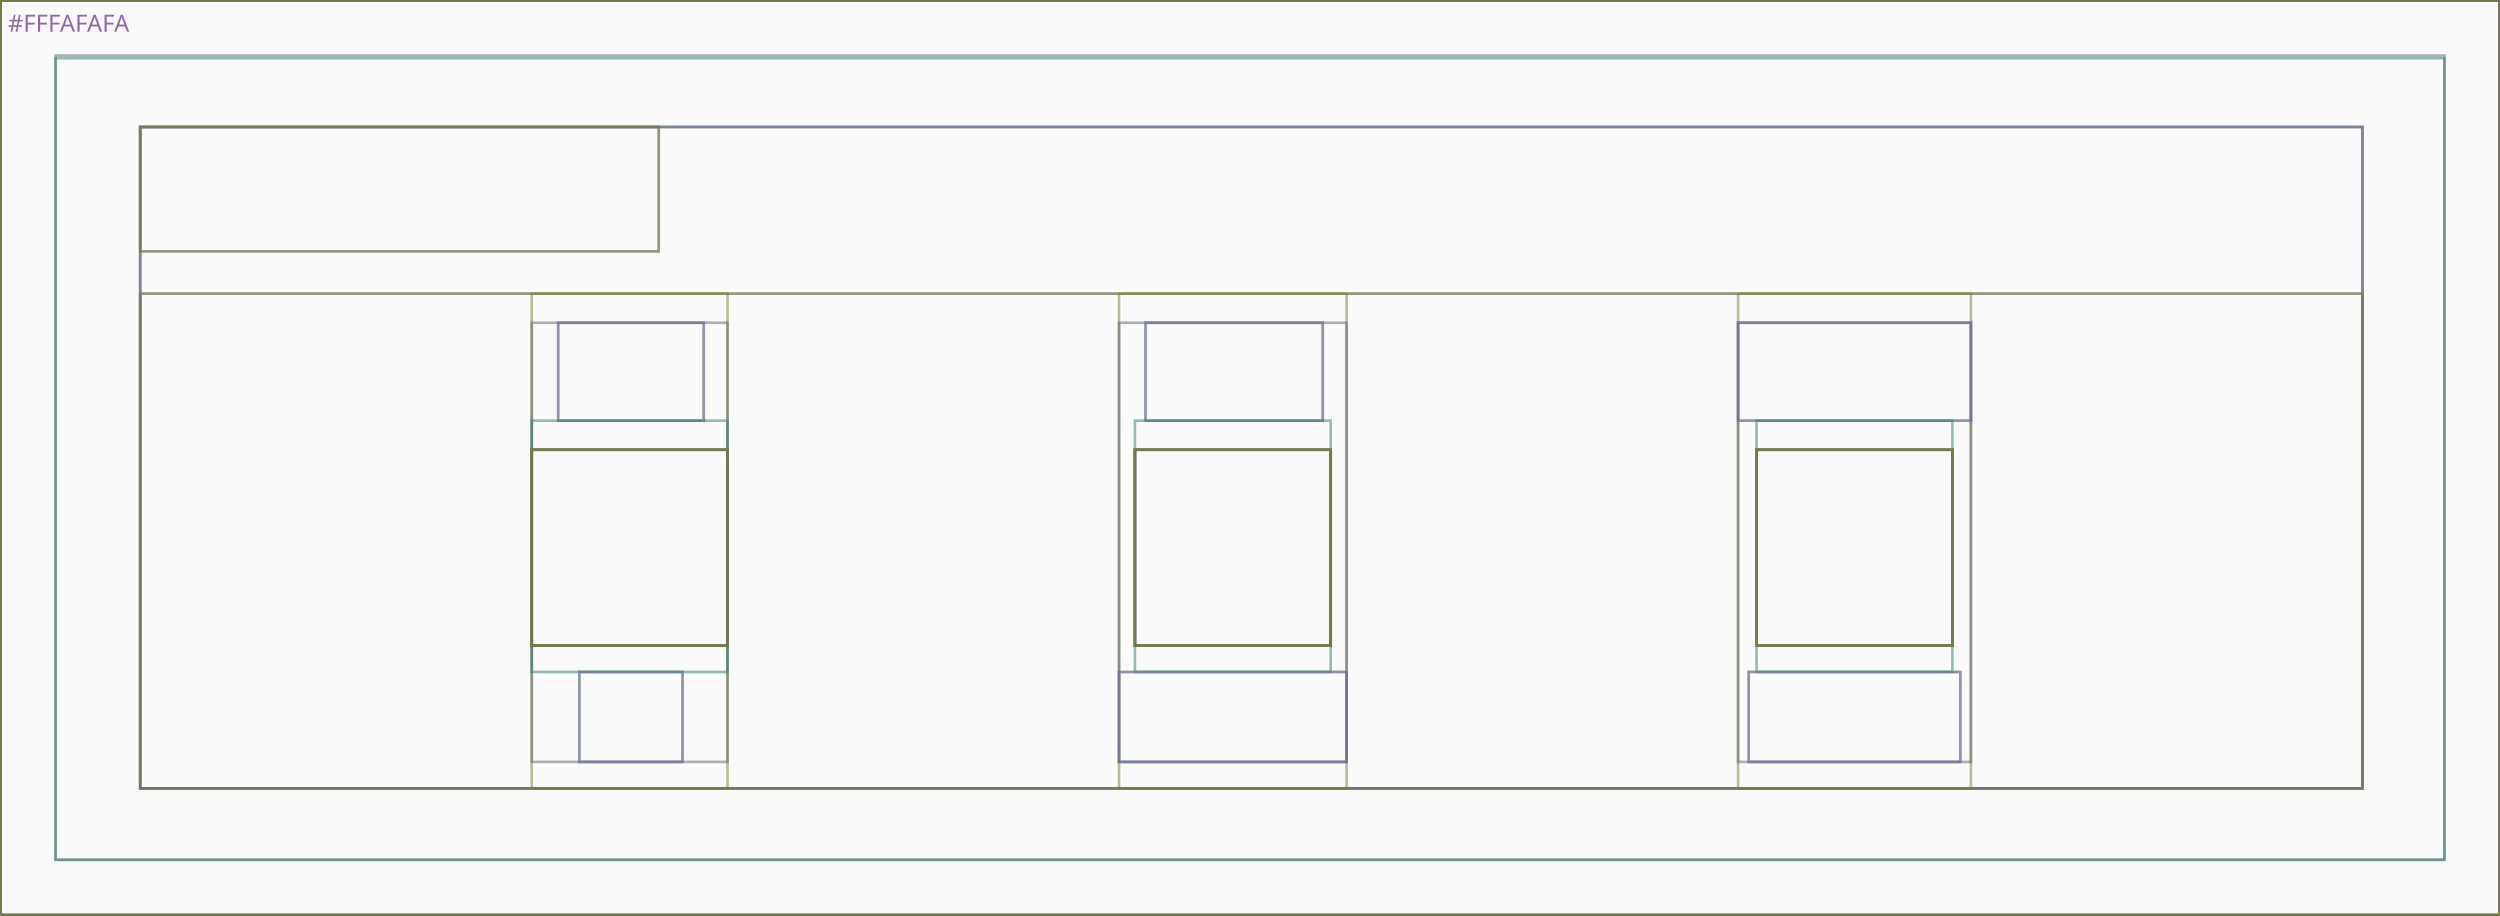
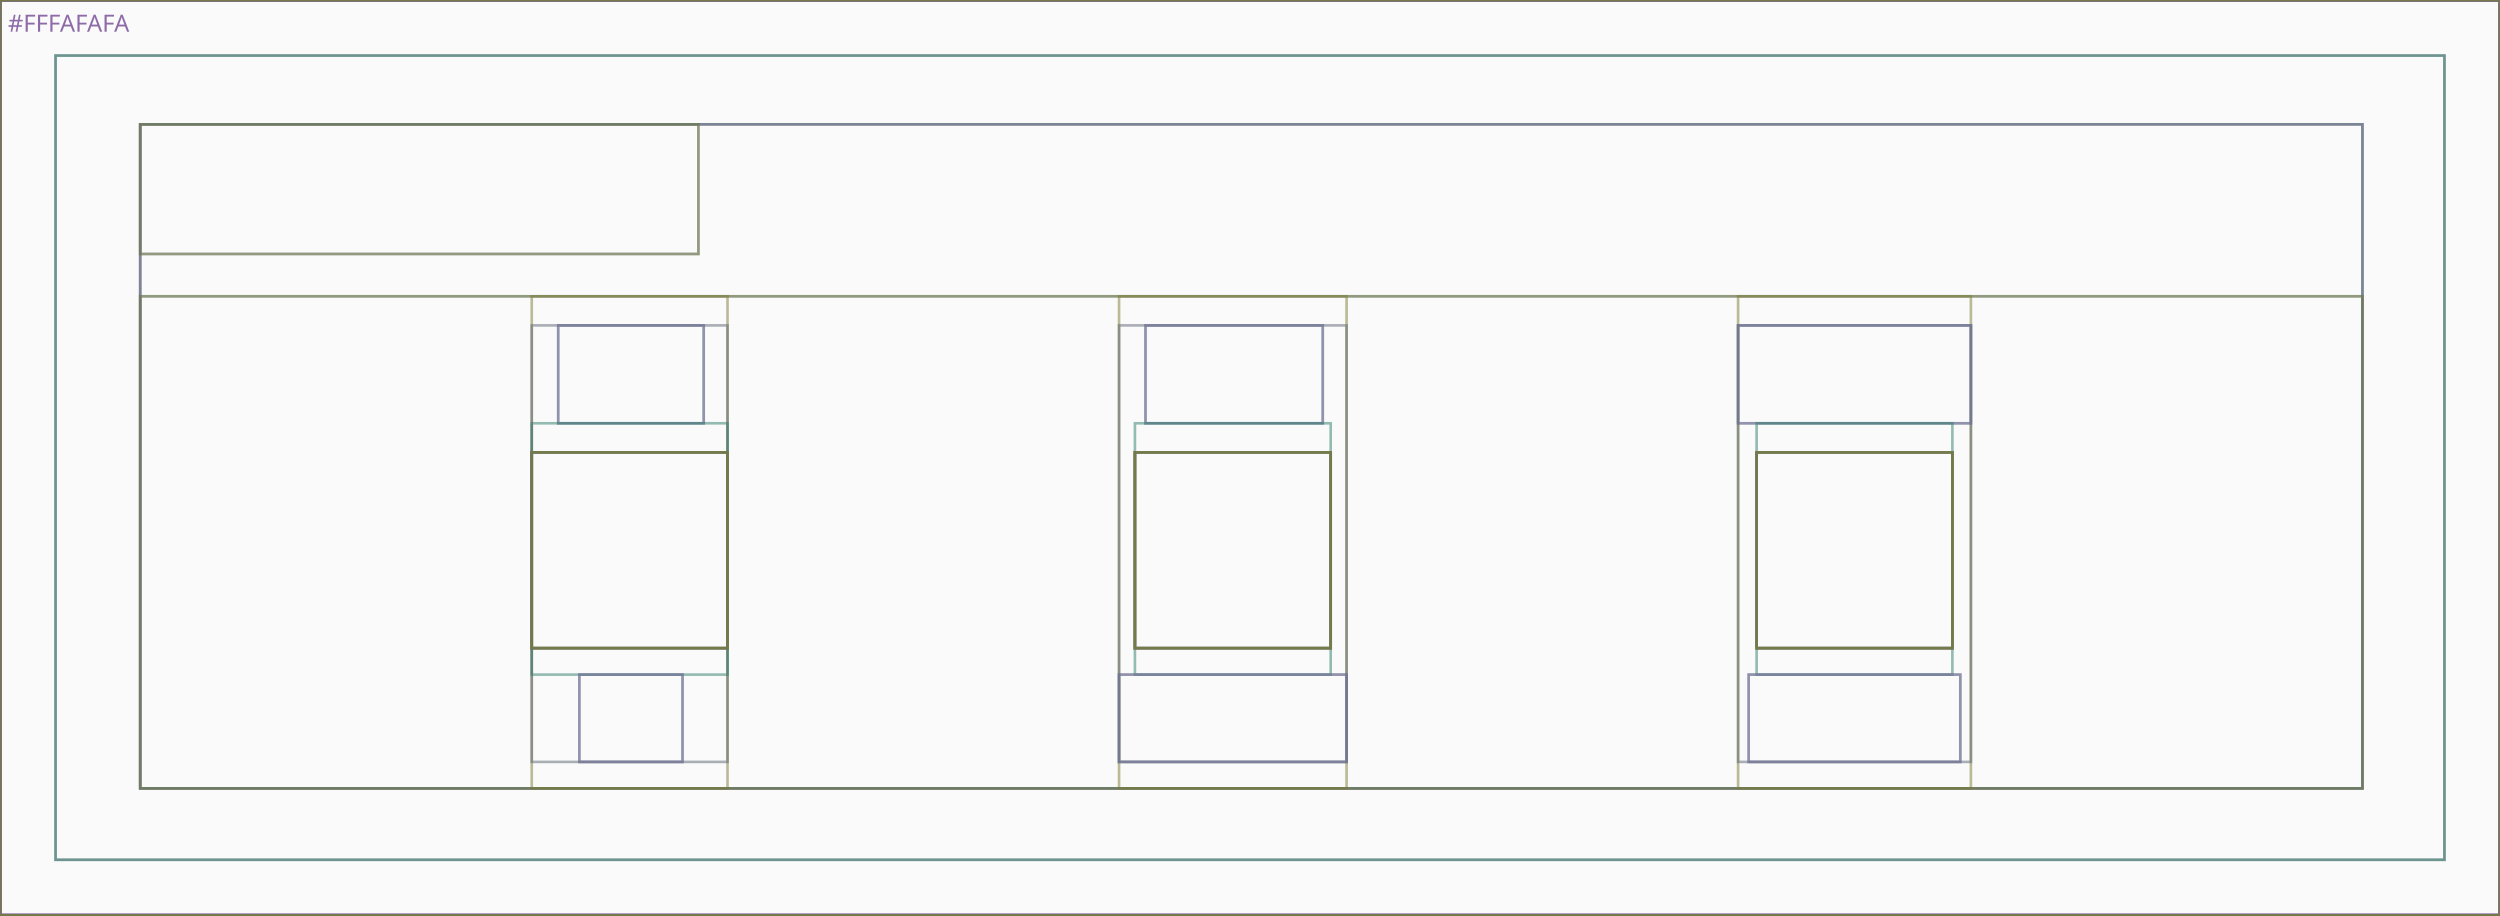
<svg xmlns="http://www.w3.org/2000/svg" viewBox="0 0 945 346" width="945" height="346" role="img" aria-label="HaCard/Glance layout wireframe">
  <rect width="945" height="346" fill="#ffffff" />
  <g>
    <rect x="0" y="0" width="945" height="346" fill="none" fill-opacity="0" stroke="#5B6470" stroke-width="1" stroke-opacity="0.5" />
  </g>
  <g>
    <rect x="0" y="0" width="945" height="346" fill="none" fill-opacity="0" stroke="#2E7D6B" stroke-width="1" stroke-opacity="0.5" />
  </g>
  <g>
    <rect x="0" y="0" width="945" height="346" fill="#FAFAFA" fill-opacity="1" stroke="#8E6BA8" stroke-width="1.5" stroke-opacity="1" />
    <text x="3" y="12" font-family="system-ui, sans-serif" font-size="9" fill="#8E6BA8">#FFFAFAFA</text>
  </g>
  <g>
    <rect x="0" y="0" width="945" height="346" fill="none" fill-opacity="0" stroke="#B0813B" stroke-width="1" stroke-opacity="0.5" />
  </g>
  <g>
    <rect x="0" y="0" width="945" height="346" fill="none" fill-opacity="0" stroke="#3B72A8" stroke-width="1" stroke-opacity="0.5" />
  </g>
  <g>
    <rect x="0" y="0" width="945" height="346" fill="none" fill-opacity="0" stroke="#A85B6B" stroke-width="1" stroke-opacity="0.5" />
  </g>
  <g>
    <rect x="0" y="0" width="945" height="346" fill="none" fill-opacity="0" stroke="#4F8A4A" stroke-width="1" stroke-opacity="0.5" />
  </g>
  <g>
    <rect x="0" y="0" width="945" height="346" fill="none" fill-opacity="0" stroke="#7A7A33" stroke-width="1" stroke-opacity="0.5" />
  </g>
  <g>
    <rect x="21" y="21" width="903" height="304" fill="none" fill-opacity="0" stroke="#5B6470" stroke-width="1" stroke-opacity="0.5" />
  </g>
  <g>
-     <rect x="21" y="22" width="903" height="303" fill="none" fill-opacity="0" stroke="#2E7D6B" stroke-width="1" stroke-opacity="0.5" />
+     <rect x="21" y="21" width="903" height="304" fill="none" fill-opacity="0" stroke="#2E7D6B" stroke-width="1" stroke-opacity="0.5" />
  </g>
  <g>
-     <rect x="53" y="48" width="840" height="250" fill="none" fill-opacity="0" stroke="#8E6BA8" stroke-width="1" stroke-opacity="0.5" />
+     <rect x="53" y="47" width="840" height="251" fill="none" fill-opacity="0" stroke="#8E6BA8" stroke-width="1" stroke-opacity="0.5" />
  </g>
  <g>
-     <rect x="53" y="48" width="840" height="250" fill="none" fill-opacity="0" stroke="#B0813B" stroke-width="1" stroke-opacity="0.5" />
+     <rect x="53" y="47" width="840" height="251" fill="none" fill-opacity="0" stroke="#B0813B" stroke-width="1" stroke-opacity="0.5" />
  </g>
  <g>
-     <rect x="53" y="48" width="840" height="250" fill="none" fill-opacity="0" stroke="#3B72A8" stroke-width="1" stroke-opacity="0.5" />
+     <rect x="53" y="47" width="840" height="251" fill="none" fill-opacity="0" stroke="#3B72A8" stroke-width="1" stroke-opacity="0.5" />
  </g>
  <g>
-     <rect x="53" y="48" width="196" height="47" fill="none" fill-opacity="0" stroke="#A85B6B" stroke-width="1" stroke-opacity="0.5" />
+     <rect x="53" y="47" width="211" height="49" fill="none" fill-opacity="0" stroke="#A85B6B" stroke-width="1" stroke-opacity="0.5" />
  </g>
  <g>
-     <rect x="53" y="48" width="196" height="47" fill="none" fill-opacity="0" stroke="#4F8A4A" stroke-width="1" stroke-opacity="0.5" />
+     <rect x="53" y="47" width="211" height="49" fill="none" fill-opacity="0" stroke="#4F8A4A" stroke-width="1" stroke-opacity="0.5" />
  </g>
  <g>
-     <rect x="53" y="111" width="840" height="187" fill="none" fill-opacity="0" stroke="#A85B6B" stroke-width="1" stroke-opacity="0.5" />
+     <rect x="53" y="112" width="840" height="186" fill="none" fill-opacity="0" stroke="#A85B6B" stroke-width="1" stroke-opacity="0.5" />
  </g>
  <g>
-     <rect x="53" y="111" width="840" height="187" fill="none" fill-opacity="0" stroke="#4F8A4A" stroke-width="1" stroke-opacity="0.5" />
+     <rect x="53" y="112" width="840" height="186" fill="none" fill-opacity="0" stroke="#4F8A4A" stroke-width="1" stroke-opacity="0.5" />
  </g>
  <g>
-     <rect x="201" y="111" width="74" height="187" fill="none" fill-opacity="0" stroke="#7A7A33" stroke-width="1" stroke-opacity="0.5" />
+     <rect x="201" y="112" width="74" height="186" fill="none" fill-opacity="0" stroke="#7A7A33" stroke-width="1" stroke-opacity="0.5" />
  </g>
  <g>
-     <rect x="201" y="122" width="74" height="166" fill="none" fill-opacity="0" stroke="#5B6470" stroke-width="1" stroke-opacity="0.5" />
+     <rect x="201" y="123" width="74" height="165" fill="none" fill-opacity="0" stroke="#5B6470" stroke-width="1" stroke-opacity="0.5" />
  </g>
  <g>
-     <rect x="211" y="122" width="55" height="37" fill="none" fill-opacity="0" stroke="#2E7D6B" stroke-width="1" stroke-opacity="0.5" />
+     <rect x="211" y="123" width="55" height="37" fill="none" fill-opacity="0" stroke="#2E7D6B" stroke-width="1" stroke-opacity="0.5" />
  </g>
  <g>
-     <rect x="211" y="122" width="55" height="37" fill="none" fill-opacity="0" stroke="#8E6BA8" stroke-width="1" stroke-opacity="0.5" />
+     <rect x="211" y="123" width="55" height="37" fill="none" fill-opacity="0" stroke="#8E6BA8" stroke-width="1" stroke-opacity="0.5" />
  </g>
  <g>
-     <rect x="201" y="159" width="74" height="95" fill="none" fill-opacity="0" stroke="#2E7D6B" stroke-width="1" stroke-opacity="0.5" />
+     <rect x="201" y="160" width="74" height="95" fill="none" fill-opacity="0" stroke="#2E7D6B" stroke-width="1" stroke-opacity="0.5" />
  </g>
  <g>
-     <rect x="201" y="170" width="74" height="74" fill="none" fill-opacity="0" stroke="#8E6BA8" stroke-width="1" stroke-opacity="0.5" />
+     <rect x="201" y="171" width="74" height="74" fill="none" fill-opacity="0" stroke="#8E6BA8" stroke-width="1" stroke-opacity="0.5" />
  </g>
  <g>
-     <rect x="201" y="170" width="74" height="74" fill="none" fill-opacity="0" stroke="#B0813B" stroke-width="1" stroke-opacity="0.5" />
+     <rect x="201" y="171" width="74" height="74" fill="none" fill-opacity="0" stroke="#B0813B" stroke-width="1" stroke-opacity="0.5" />
  </g>
  <g>
-     <rect x="201" y="170" width="74" height="74" fill="none" fill-opacity="0" stroke="#3B72A8" stroke-width="1" stroke-opacity="0.5" />
+     <rect x="201" y="171" width="74" height="74" fill="none" fill-opacity="0" stroke="#3B72A8" stroke-width="1" stroke-opacity="0.5" />
  </g>
  <g>
-     <rect x="201" y="170" width="74" height="74" fill="none" fill-opacity="0" stroke="#A85B6B" stroke-width="1" stroke-opacity="0.5" />
+     <rect x="201" y="171" width="74" height="74" fill="none" fill-opacity="0" stroke="#A85B6B" stroke-width="1" stroke-opacity="0.5" />
  </g>
  <g>
-     <rect x="201" y="170" width="74" height="74" fill="none" fill-opacity="0" stroke="#4F8A4A" stroke-width="1" stroke-opacity="0.5" />
+     <rect x="201" y="171" width="74" height="74" fill="none" fill-opacity="0" stroke="#4F8A4A" stroke-width="1" stroke-opacity="0.5" />
  </g>
  <g>
-     <rect x="201" y="170" width="74" height="74" fill="none" fill-opacity="0" stroke="#7A7A33" stroke-width="1" stroke-opacity="0.5" />
+     <rect x="201" y="171" width="74" height="74" fill="none" fill-opacity="0" stroke="#7A7A33" stroke-width="1" stroke-opacity="0.5" />
  </g>
  <g>
-     <rect x="219" y="254" width="39" height="34" fill="none" fill-opacity="0" stroke="#2E7D6B" stroke-width="1" stroke-opacity="0.5" />
+     <rect x="219" y="255" width="39" height="33" fill="none" fill-opacity="0" stroke="#2E7D6B" stroke-width="1" stroke-opacity="0.5" />
  </g>
  <g>
-     <rect x="219" y="254" width="39" height="34" fill="none" fill-opacity="0" stroke="#8E6BA8" stroke-width="1" stroke-opacity="0.5" />
+     <rect x="219" y="255" width="39" height="33" fill="none" fill-opacity="0" stroke="#8E6BA8" stroke-width="1" stroke-opacity="0.5" />
  </g>
  <g>
-     <rect x="423" y="111" width="86" height="187" fill="none" fill-opacity="0" stroke="#7A7A33" stroke-width="1" stroke-opacity="0.5" />
+     <rect x="423" y="112" width="86" height="186" fill="none" fill-opacity="0" stroke="#7A7A33" stroke-width="1" stroke-opacity="0.5" />
  </g>
  <g>
-     <rect x="423" y="122" width="86" height="166" fill="none" fill-opacity="0" stroke="#5B6470" stroke-width="1" stroke-opacity="0.5" />
+     <rect x="423" y="123" width="86" height="165" fill="none" fill-opacity="0" stroke="#5B6470" stroke-width="1" stroke-opacity="0.5" />
  </g>
  <g>
-     <rect x="433" y="122" width="67" height="37" fill="none" fill-opacity="0" stroke="#2E7D6B" stroke-width="1" stroke-opacity="0.5" />
+     <rect x="433" y="123" width="67" height="37" fill="none" fill-opacity="0" stroke="#2E7D6B" stroke-width="1" stroke-opacity="0.5" />
  </g>
  <g>
-     <rect x="433" y="122" width="67" height="37" fill="none" fill-opacity="0" stroke="#8E6BA8" stroke-width="1" stroke-opacity="0.5" />
+     <rect x="433" y="123" width="67" height="37" fill="none" fill-opacity="0" stroke="#8E6BA8" stroke-width="1" stroke-opacity="0.5" />
  </g>
  <g>
-     <rect x="429" y="159" width="74" height="95" fill="none" fill-opacity="0" stroke="#2E7D6B" stroke-width="1" stroke-opacity="0.5" />
+     <rect x="429" y="160" width="74" height="95" fill="none" fill-opacity="0" stroke="#2E7D6B" stroke-width="1" stroke-opacity="0.5" />
  </g>
  <g>
-     <rect x="429" y="170" width="74" height="74" fill="none" fill-opacity="0" stroke="#8E6BA8" stroke-width="1" stroke-opacity="0.5" />
+     <rect x="429" y="171" width="74" height="74" fill="none" fill-opacity="0" stroke="#8E6BA8" stroke-width="1" stroke-opacity="0.5" />
  </g>
  <g>
-     <rect x="429" y="170" width="74" height="74" fill="none" fill-opacity="0" stroke="#B0813B" stroke-width="1" stroke-opacity="0.5" />
+     <rect x="429" y="171" width="74" height="74" fill="none" fill-opacity="0" stroke="#B0813B" stroke-width="1" stroke-opacity="0.5" />
  </g>
  <g>
-     <rect x="429" y="170" width="74" height="74" fill="none" fill-opacity="0" stroke="#3B72A8" stroke-width="1" stroke-opacity="0.5" />
+     <rect x="429" y="171" width="74" height="74" fill="none" fill-opacity="0" stroke="#3B72A8" stroke-width="1" stroke-opacity="0.5" />
  </g>
  <g>
-     <rect x="429" y="170" width="74" height="74" fill="none" fill-opacity="0" stroke="#A85B6B" stroke-width="1" stroke-opacity="0.5" />
+     <rect x="429" y="171" width="74" height="74" fill="none" fill-opacity="0" stroke="#A85B6B" stroke-width="1" stroke-opacity="0.5" />
  </g>
  <g>
-     <rect x="429" y="170" width="74" height="74" fill="none" fill-opacity="0" stroke="#4F8A4A" stroke-width="1" stroke-opacity="0.5" />
+     <rect x="429" y="171" width="74" height="74" fill="none" fill-opacity="0" stroke="#4F8A4A" stroke-width="1" stroke-opacity="0.5" />
  </g>
  <g>
-     <rect x="429" y="170" width="74" height="74" fill="none" fill-opacity="0" stroke="#7A7A33" stroke-width="1" stroke-opacity="0.5" />
+     <rect x="429" y="171" width="74" height="74" fill="none" fill-opacity="0" stroke="#7A7A33" stroke-width="1" stroke-opacity="0.5" />
  </g>
  <g>
-     <rect x="423" y="254" width="86" height="34" fill="none" fill-opacity="0" stroke="#2E7D6B" stroke-width="1" stroke-opacity="0.5" />
+     <rect x="423" y="255" width="86" height="33" fill="none" fill-opacity="0" stroke="#2E7D6B" stroke-width="1" stroke-opacity="0.5" />
  </g>
  <g>
-     <rect x="423" y="254" width="86" height="34" fill="none" fill-opacity="0" stroke="#8E6BA8" stroke-width="1" stroke-opacity="0.5" />
+     <rect x="423" y="255" width="86" height="33" fill="none" fill-opacity="0" stroke="#8E6BA8" stroke-width="1" stroke-opacity="0.5" />
  </g>
  <g>
-     <rect x="657" y="111" width="88" height="187" fill="none" fill-opacity="0" stroke="#7A7A33" stroke-width="1" stroke-opacity="0.5" />
+     <rect x="657" y="112" width="88" height="186" fill="none" fill-opacity="0" stroke="#7A7A33" stroke-width="1" stroke-opacity="0.5" />
  </g>
  <g>
-     <rect x="657" y="122" width="88" height="166" fill="none" fill-opacity="0" stroke="#5B6470" stroke-width="1" stroke-opacity="0.5" />
+     <rect x="657" y="123" width="88" height="165" fill="none" fill-opacity="0" stroke="#5B6470" stroke-width="1" stroke-opacity="0.5" />
  </g>
  <g>
-     <rect x="657" y="122" width="88" height="37" fill="none" fill-opacity="0" stroke="#2E7D6B" stroke-width="1" stroke-opacity="0.5" />
+     <rect x="657" y="123" width="88" height="37" fill="none" fill-opacity="0" stroke="#2E7D6B" stroke-width="1" stroke-opacity="0.5" />
  </g>
  <g>
-     <rect x="657" y="122" width="88" height="37" fill="none" fill-opacity="0" stroke="#8E6BA8" stroke-width="1" stroke-opacity="0.5" />
+     <rect x="657" y="123" width="88" height="37" fill="none" fill-opacity="0" stroke="#8E6BA8" stroke-width="1" stroke-opacity="0.5" />
  </g>
  <g>
-     <rect x="664" y="159" width="74" height="95" fill="none" fill-opacity="0" stroke="#2E7D6B" stroke-width="1" stroke-opacity="0.5" />
+     <rect x="664" y="160" width="74" height="95" fill="none" fill-opacity="0" stroke="#2E7D6B" stroke-width="1" stroke-opacity="0.5" />
  </g>
  <g>
-     <rect x="664" y="170" width="74" height="74" fill="none" fill-opacity="0" stroke="#8E6BA8" stroke-width="1" stroke-opacity="0.5" />
+     <rect x="664" y="171" width="74" height="74" fill="none" fill-opacity="0" stroke="#8E6BA8" stroke-width="1" stroke-opacity="0.5" />
  </g>
  <g>
-     <rect x="664" y="170" width="74" height="74" fill="none" fill-opacity="0" stroke="#B0813B" stroke-width="1" stroke-opacity="0.5" />
+     <rect x="664" y="171" width="74" height="74" fill="none" fill-opacity="0" stroke="#B0813B" stroke-width="1" stroke-opacity="0.5" />
  </g>
  <g>
-     <rect x="664" y="170" width="74" height="74" fill="none" fill-opacity="0" stroke="#3B72A8" stroke-width="1" stroke-opacity="0.5" />
+     <rect x="664" y="171" width="74" height="74" fill="none" fill-opacity="0" stroke="#3B72A8" stroke-width="1" stroke-opacity="0.5" />
  </g>
  <g>
-     <rect x="664" y="170" width="74" height="74" fill="none" fill-opacity="0" stroke="#A85B6B" stroke-width="1" stroke-opacity="0.5" />
+     <rect x="664" y="171" width="74" height="74" fill="none" fill-opacity="0" stroke="#A85B6B" stroke-width="1" stroke-opacity="0.5" />
  </g>
  <g>
-     <rect x="664" y="170" width="74" height="74" fill="none" fill-opacity="0" stroke="#4F8A4A" stroke-width="1" stroke-opacity="0.5" />
+     <rect x="664" y="171" width="74" height="74" fill="none" fill-opacity="0" stroke="#4F8A4A" stroke-width="1" stroke-opacity="0.5" />
  </g>
  <g>
-     <rect x="664" y="170" width="74" height="74" fill="none" fill-opacity="0" stroke="#7A7A33" stroke-width="1" stroke-opacity="0.5" />
+     <rect x="664" y="171" width="74" height="74" fill="none" fill-opacity="0" stroke="#7A7A33" stroke-width="1" stroke-opacity="0.5" />
  </g>
  <g>
-     <rect x="661" y="254" width="80" height="34" fill="none" fill-opacity="0" stroke="#2E7D6B" stroke-width="1" stroke-opacity="0.5" />
+     <rect x="661" y="255" width="80" height="33" fill="none" fill-opacity="0" stroke="#2E7D6B" stroke-width="1" stroke-opacity="0.5" />
  </g>
  <g>
-     <rect x="661" y="254" width="80" height="34" fill="none" fill-opacity="0" stroke="#8E6BA8" stroke-width="1" stroke-opacity="0.5" />
+     <rect x="661" y="255" width="80" height="33" fill="none" fill-opacity="0" stroke="#8E6BA8" stroke-width="1" stroke-opacity="0.5" />
  </g>
</svg>
